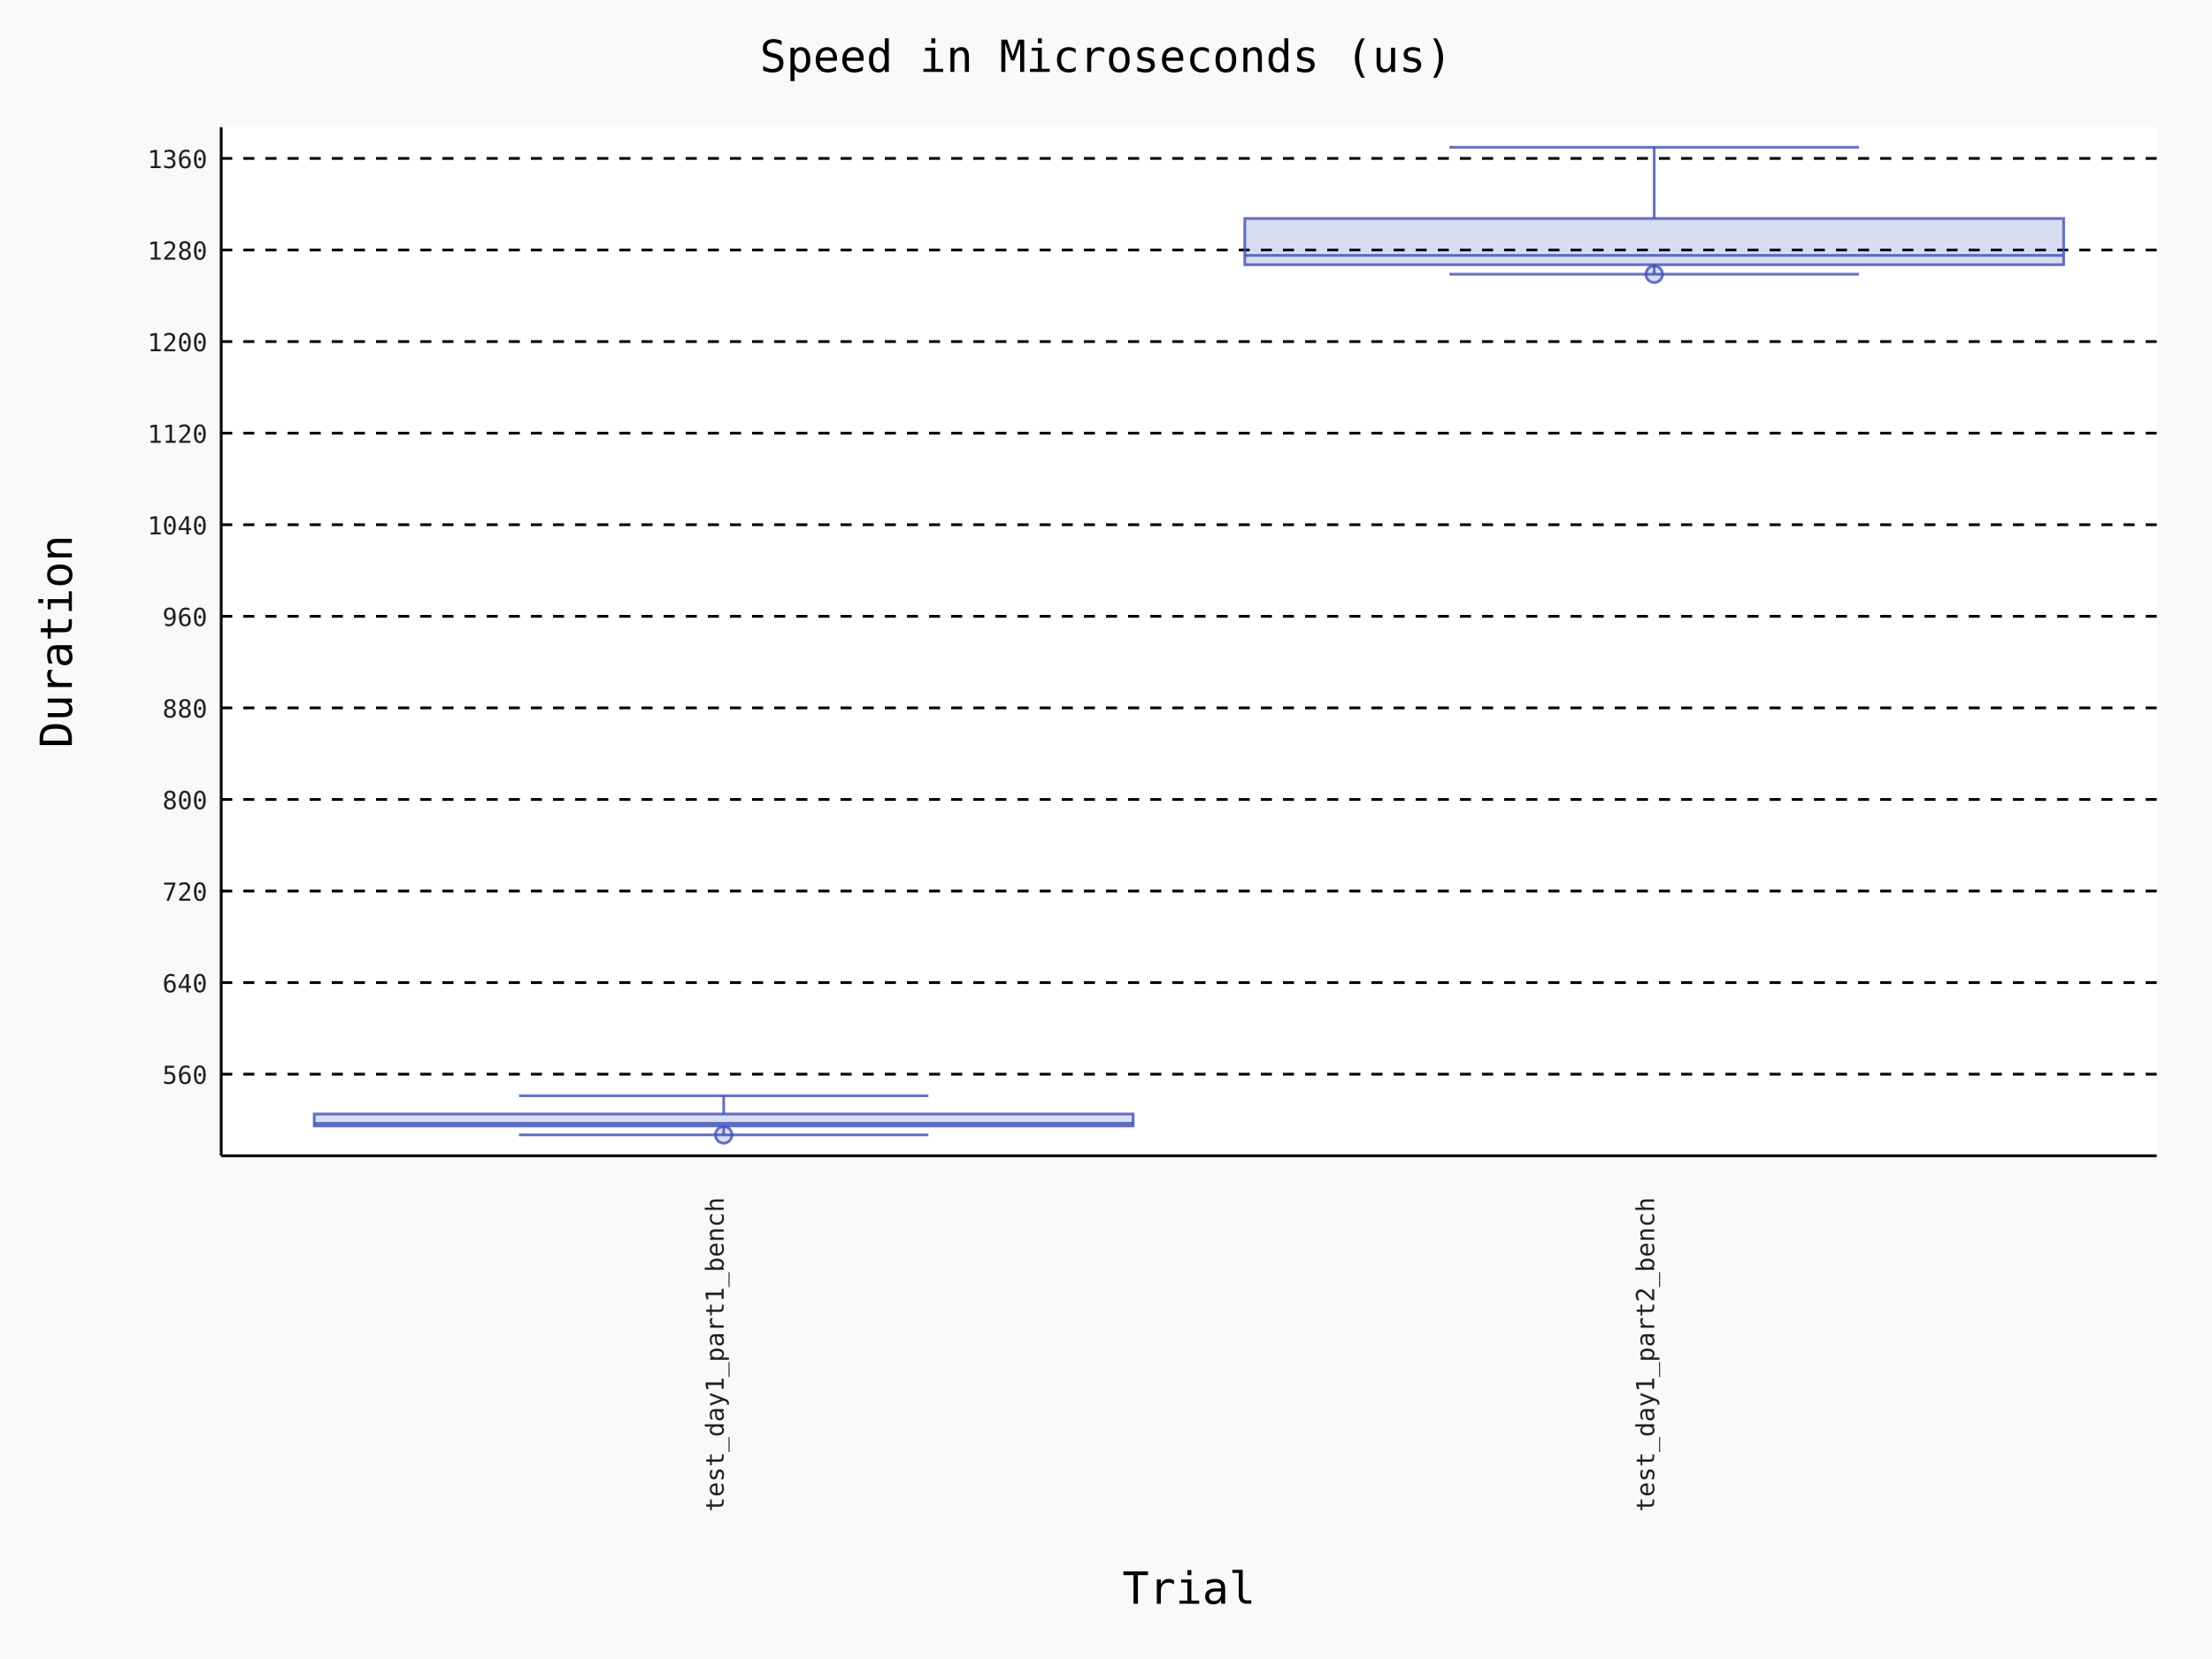
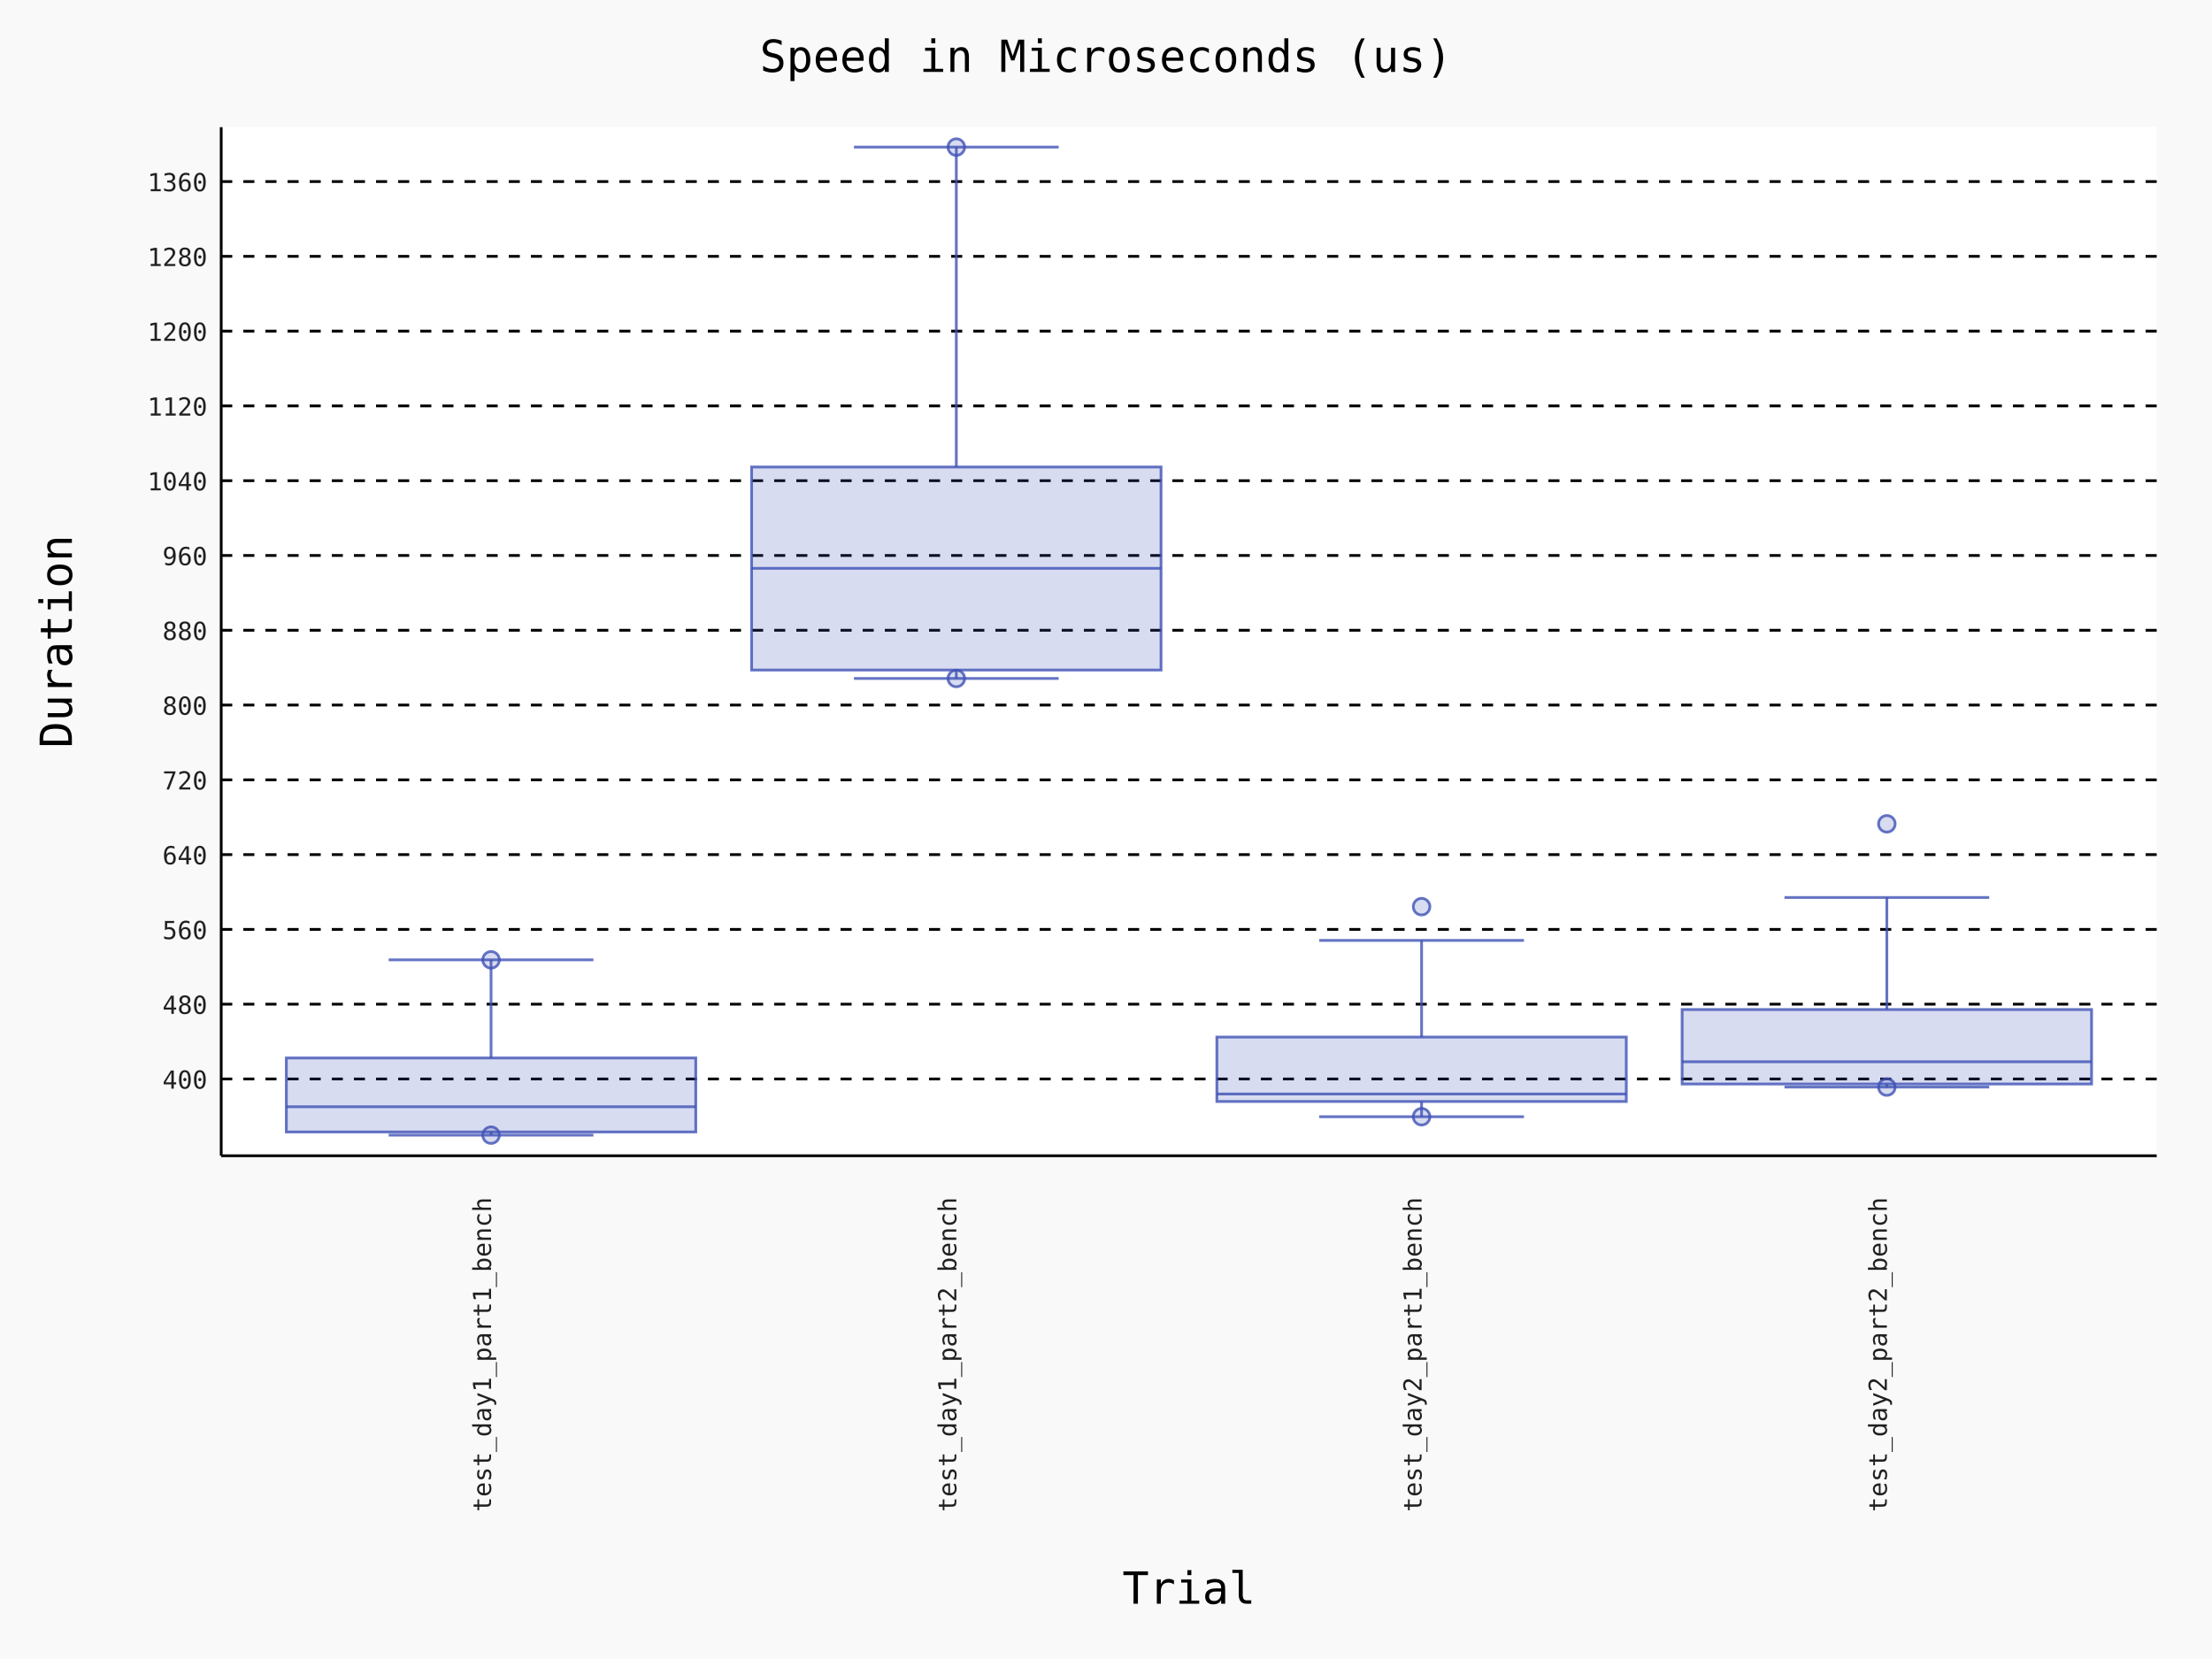
- <svg xmlns="http://www.w3.org/2000/svg" id="chart-239306d5-38d0-4eb5-bf10-eee0e76a0e64" class="pygal-chart" viewBox="0 0 800 600">
+ <svg xmlns="http://www.w3.org/2000/svg" id="chart-fa70d36a-a54f-44fd-bb4e-f0b0d0c75238" class="pygal-chart" viewBox="0 0 800 600">
  <defs>
-     <style type="text/css">#chart-239306d5-38d0-4eb5-bf10-eee0e76a0e64{-webkit-user-select:none;-webkit-font-smoothing:antialiased;font-family:Consolas,"Deja Vu Sans Mono","Bitstream Vera Sans Mono","Courier New",monospace}#chart-239306d5-38d0-4eb5-bf10-eee0e76a0e64 .title{font-family:Consolas,"Deja Vu Sans Mono","Bitstream Vera Sans Mono","Courier New",monospace;font-size:16px}#chart-239306d5-38d0-4eb5-bf10-eee0e76a0e64 .legends .legend text{font-family:Consolas,"Deja Vu Sans Mono","Bitstream Vera Sans Mono","Courier New",monospace;font-size:14px}#chart-239306d5-38d0-4eb5-bf10-eee0e76a0e64 .axis text{font-family:Consolas,"Deja Vu Sans Mono","Bitstream Vera Sans Mono","Courier New",monospace;font-size:10px}#chart-239306d5-38d0-4eb5-bf10-eee0e76a0e64 .axis text.major{font-family:Consolas,"Deja Vu Sans Mono","Bitstream Vera Sans Mono","Courier New",monospace;font-size:10px}#chart-239306d5-38d0-4eb5-bf10-eee0e76a0e64 .text-overlay text.value{font-family:Consolas,"Deja Vu Sans Mono","Bitstream Vera Sans Mono","Courier New",monospace;font-size:16px}#chart-239306d5-38d0-4eb5-bf10-eee0e76a0e64 .text-overlay text.label{font-family:Consolas,"Deja Vu Sans Mono","Bitstream Vera Sans Mono","Courier New",monospace;font-size:10px}#chart-239306d5-38d0-4eb5-bf10-eee0e76a0e64 .tooltip{font-family:Consolas,"Deja Vu Sans Mono","Bitstream Vera Sans Mono","Courier New",monospace;font-size:14px}#chart-239306d5-38d0-4eb5-bf10-eee0e76a0e64 text.no_data{font-family:Consolas,"Deja Vu Sans Mono","Bitstream Vera Sans Mono","Courier New",monospace;font-size:64px}
- #chart-239306d5-38d0-4eb5-bf10-eee0e76a0e64{background-color:rgba(249,249,249,1)}#chart-239306d5-38d0-4eb5-bf10-eee0e76a0e64 path,#chart-239306d5-38d0-4eb5-bf10-eee0e76a0e64 line,#chart-239306d5-38d0-4eb5-bf10-eee0e76a0e64 rect,#chart-239306d5-38d0-4eb5-bf10-eee0e76a0e64 circle{-webkit-transition:150ms;-moz-transition:150ms;transition:150ms}#chart-239306d5-38d0-4eb5-bf10-eee0e76a0e64 .graph &gt; .background{fill:rgba(249,249,249,1)}#chart-239306d5-38d0-4eb5-bf10-eee0e76a0e64 .plot &gt; .background{fill:rgba(255,255,255,1)}#chart-239306d5-38d0-4eb5-bf10-eee0e76a0e64 .graph{fill:rgba(0,0,0,.87)}#chart-239306d5-38d0-4eb5-bf10-eee0e76a0e64 text.no_data{fill:rgba(0,0,0,1)}#chart-239306d5-38d0-4eb5-bf10-eee0e76a0e64 .title{fill:rgba(0,0,0,1)}#chart-239306d5-38d0-4eb5-bf10-eee0e76a0e64 .legends .legend text{fill:rgba(0,0,0,.87)}#chart-239306d5-38d0-4eb5-bf10-eee0e76a0e64 .legends .legend:hover text{fill:rgba(0,0,0,1)}#chart-239306d5-38d0-4eb5-bf10-eee0e76a0e64 .axis .line{stroke:rgba(0,0,0,1)}#chart-239306d5-38d0-4eb5-bf10-eee0e76a0e64 .axis .guide.line{stroke:rgba(0,0,0,.54)}#chart-239306d5-38d0-4eb5-bf10-eee0e76a0e64 .axis .major.line{stroke:rgba(0,0,0,.87)}#chart-239306d5-38d0-4eb5-bf10-eee0e76a0e64 .axis text.major{fill:rgba(0,0,0,1)}#chart-239306d5-38d0-4eb5-bf10-eee0e76a0e64 .axis.y .guides:hover .guide.line,#chart-239306d5-38d0-4eb5-bf10-eee0e76a0e64 .line-graph .axis.x .guides:hover .guide.line,#chart-239306d5-38d0-4eb5-bf10-eee0e76a0e64 .stackedline-graph .axis.x .guides:hover .guide.line,#chart-239306d5-38d0-4eb5-bf10-eee0e76a0e64 .xy-graph .axis.x .guides:hover .guide.line{stroke:rgba(0,0,0,1)}#chart-239306d5-38d0-4eb5-bf10-eee0e76a0e64 .axis .guides:hover text{fill:rgba(0,0,0,1)}#chart-239306d5-38d0-4eb5-bf10-eee0e76a0e64 .reactive{fill-opacity:.7;stroke-opacity:.8;stroke-width:1}#chart-239306d5-38d0-4eb5-bf10-eee0e76a0e64 .ci{stroke:rgba(0,0,0,.87)}#chart-239306d5-38d0-4eb5-bf10-eee0e76a0e64 .reactive.active,#chart-239306d5-38d0-4eb5-bf10-eee0e76a0e64 .active .reactive{fill-opacity:.8;stroke-opacity:.9;stroke-width:4}#chart-239306d5-38d0-4eb5-bf10-eee0e76a0e64 .ci .reactive.active{stroke-width:1.5}#chart-239306d5-38d0-4eb5-bf10-eee0e76a0e64 .series text{fill:rgba(0,0,0,1)}#chart-239306d5-38d0-4eb5-bf10-eee0e76a0e64 .tooltip rect{fill:rgba(255,255,255,1);stroke:rgba(0,0,0,1);-webkit-transition:opacity 150ms;-moz-transition:opacity 150ms;transition:opacity 150ms}#chart-239306d5-38d0-4eb5-bf10-eee0e76a0e64 .tooltip .label{fill:rgba(0,0,0,.87)}#chart-239306d5-38d0-4eb5-bf10-eee0e76a0e64 .tooltip .label{fill:rgba(0,0,0,.87)}#chart-239306d5-38d0-4eb5-bf10-eee0e76a0e64 .tooltip .legend{font-size:.8em;fill:rgba(0,0,0,.54)}#chart-239306d5-38d0-4eb5-bf10-eee0e76a0e64 .tooltip .x_label{font-size:.6em;fill:rgba(0,0,0,1)}#chart-239306d5-38d0-4eb5-bf10-eee0e76a0e64 .tooltip .xlink{font-size:.5em;text-decoration:underline}#chart-239306d5-38d0-4eb5-bf10-eee0e76a0e64 .tooltip .value{font-size:1.5em}#chart-239306d5-38d0-4eb5-bf10-eee0e76a0e64 .bound{font-size:.5em}#chart-239306d5-38d0-4eb5-bf10-eee0e76a0e64 .max-value{font-size:.75em;fill:rgba(0,0,0,.54)}#chart-239306d5-38d0-4eb5-bf10-eee0e76a0e64 .map-element{fill:rgba(255,255,255,1);stroke:rgba(0,0,0,.54) !important}#chart-239306d5-38d0-4eb5-bf10-eee0e76a0e64 .map-element .reactive{fill-opacity:inherit;stroke-opacity:inherit}#chart-239306d5-38d0-4eb5-bf10-eee0e76a0e64 .color-0,#chart-239306d5-38d0-4eb5-bf10-eee0e76a0e64 .color-0 a:visited{stroke:#3F51B5;fill:#3F51B5}#chart-239306d5-38d0-4eb5-bf10-eee0e76a0e64 .color-1,#chart-239306d5-38d0-4eb5-bf10-eee0e76a0e64 .color-1 a:visited{stroke:#3F51B5;fill:#3F51B5}#chart-239306d5-38d0-4eb5-bf10-eee0e76a0e64 .text-overlay .color-0 text{fill:black}#chart-239306d5-38d0-4eb5-bf10-eee0e76a0e64 .text-overlay .color-1 text{fill:black}
- #chart-239306d5-38d0-4eb5-bf10-eee0e76a0e64 text.no_data{text-anchor:middle}#chart-239306d5-38d0-4eb5-bf10-eee0e76a0e64 .guide.line{fill:none}#chart-239306d5-38d0-4eb5-bf10-eee0e76a0e64 .centered{text-anchor:middle}#chart-239306d5-38d0-4eb5-bf10-eee0e76a0e64 .title{text-anchor:middle}#chart-239306d5-38d0-4eb5-bf10-eee0e76a0e64 .legends .legend text{fill-opacity:1}#chart-239306d5-38d0-4eb5-bf10-eee0e76a0e64 .axis.x text{text-anchor:middle}#chart-239306d5-38d0-4eb5-bf10-eee0e76a0e64 .axis.x:not(.web) text[transform]{text-anchor:start}#chart-239306d5-38d0-4eb5-bf10-eee0e76a0e64 .axis.x:not(.web) text[transform].backwards{text-anchor:end}#chart-239306d5-38d0-4eb5-bf10-eee0e76a0e64 .axis.y text{text-anchor:end}#chart-239306d5-38d0-4eb5-bf10-eee0e76a0e64 .axis.y text[transform].backwards{text-anchor:start}#chart-239306d5-38d0-4eb5-bf10-eee0e76a0e64 .axis.y2 text{text-anchor:start}#chart-239306d5-38d0-4eb5-bf10-eee0e76a0e64 .axis.y2 text[transform].backwards{text-anchor:end}#chart-239306d5-38d0-4eb5-bf10-eee0e76a0e64 .axis .guide.line{stroke-dasharray:4,4;stroke:black}#chart-239306d5-38d0-4eb5-bf10-eee0e76a0e64 .axis .major.guide.line{stroke-dasharray:6,6;stroke:black}#chart-239306d5-38d0-4eb5-bf10-eee0e76a0e64 .horizontal .axis.y .guide.line,#chart-239306d5-38d0-4eb5-bf10-eee0e76a0e64 .horizontal .axis.y2 .guide.line,#chart-239306d5-38d0-4eb5-bf10-eee0e76a0e64 .vertical .axis.x .guide.line{opacity:0}#chart-239306d5-38d0-4eb5-bf10-eee0e76a0e64 .horizontal .axis.always_show .guide.line,#chart-239306d5-38d0-4eb5-bf10-eee0e76a0e64 .vertical .axis.always_show .guide.line{opacity:1 !important}#chart-239306d5-38d0-4eb5-bf10-eee0e76a0e64 .axis.y .guides:hover .guide.line,#chart-239306d5-38d0-4eb5-bf10-eee0e76a0e64 .axis.y2 .guides:hover .guide.line,#chart-239306d5-38d0-4eb5-bf10-eee0e76a0e64 .axis.x .guides:hover .guide.line{opacity:1}#chart-239306d5-38d0-4eb5-bf10-eee0e76a0e64 .axis .guides:hover text{opacity:1}#chart-239306d5-38d0-4eb5-bf10-eee0e76a0e64 .nofill{fill:none}#chart-239306d5-38d0-4eb5-bf10-eee0e76a0e64 .subtle-fill{fill-opacity:.2}#chart-239306d5-38d0-4eb5-bf10-eee0e76a0e64 .dot{stroke-width:1px;fill-opacity:1;stroke-opacity:1}#chart-239306d5-38d0-4eb5-bf10-eee0e76a0e64 .dot.active{stroke-width:5px}#chart-239306d5-38d0-4eb5-bf10-eee0e76a0e64 .dot.negative{fill:transparent}#chart-239306d5-38d0-4eb5-bf10-eee0e76a0e64 text,#chart-239306d5-38d0-4eb5-bf10-eee0e76a0e64 tspan{stroke:none !important}#chart-239306d5-38d0-4eb5-bf10-eee0e76a0e64 .series text.active{opacity:1}#chart-239306d5-38d0-4eb5-bf10-eee0e76a0e64 .tooltip rect{fill-opacity:.95;stroke-width:.5}#chart-239306d5-38d0-4eb5-bf10-eee0e76a0e64 .tooltip text{fill-opacity:1}#chart-239306d5-38d0-4eb5-bf10-eee0e76a0e64 .showable{visibility:hidden}#chart-239306d5-38d0-4eb5-bf10-eee0e76a0e64 .showable.shown{visibility:visible}#chart-239306d5-38d0-4eb5-bf10-eee0e76a0e64 .gauge-background{fill:rgba(229,229,229,1);stroke:none}#chart-239306d5-38d0-4eb5-bf10-eee0e76a0e64 .bg-lines{stroke:rgba(249,249,249,1);stroke-width:2px}
+     <style type="text/css">#chart-fa70d36a-a54f-44fd-bb4e-f0b0d0c75238{-webkit-user-select:none;-webkit-font-smoothing:antialiased;font-family:Consolas,"Deja Vu Sans Mono","Bitstream Vera Sans Mono","Courier New",monospace}#chart-fa70d36a-a54f-44fd-bb4e-f0b0d0c75238 .title{font-family:Consolas,"Deja Vu Sans Mono","Bitstream Vera Sans Mono","Courier New",monospace;font-size:16px}#chart-fa70d36a-a54f-44fd-bb4e-f0b0d0c75238 .legends .legend text{font-family:Consolas,"Deja Vu Sans Mono","Bitstream Vera Sans Mono","Courier New",monospace;font-size:14px}#chart-fa70d36a-a54f-44fd-bb4e-f0b0d0c75238 .axis text{font-family:Consolas,"Deja Vu Sans Mono","Bitstream Vera Sans Mono","Courier New",monospace;font-size:10px}#chart-fa70d36a-a54f-44fd-bb4e-f0b0d0c75238 .axis text.major{font-family:Consolas,"Deja Vu Sans Mono","Bitstream Vera Sans Mono","Courier New",monospace;font-size:10px}#chart-fa70d36a-a54f-44fd-bb4e-f0b0d0c75238 .text-overlay text.value{font-family:Consolas,"Deja Vu Sans Mono","Bitstream Vera Sans Mono","Courier New",monospace;font-size:16px}#chart-fa70d36a-a54f-44fd-bb4e-f0b0d0c75238 .text-overlay text.label{font-family:Consolas,"Deja Vu Sans Mono","Bitstream Vera Sans Mono","Courier New",monospace;font-size:10px}#chart-fa70d36a-a54f-44fd-bb4e-f0b0d0c75238 .tooltip{font-family:Consolas,"Deja Vu Sans Mono","Bitstream Vera Sans Mono","Courier New",monospace;font-size:14px}#chart-fa70d36a-a54f-44fd-bb4e-f0b0d0c75238 text.no_data{font-family:Consolas,"Deja Vu Sans Mono","Bitstream Vera Sans Mono","Courier New",monospace;font-size:64px}
+ #chart-fa70d36a-a54f-44fd-bb4e-f0b0d0c75238{background-color:rgba(249,249,249,1)}#chart-fa70d36a-a54f-44fd-bb4e-f0b0d0c75238 path,#chart-fa70d36a-a54f-44fd-bb4e-f0b0d0c75238 line,#chart-fa70d36a-a54f-44fd-bb4e-f0b0d0c75238 rect,#chart-fa70d36a-a54f-44fd-bb4e-f0b0d0c75238 circle{-webkit-transition:150ms;-moz-transition:150ms;transition:150ms}#chart-fa70d36a-a54f-44fd-bb4e-f0b0d0c75238 .graph &gt; .background{fill:rgba(249,249,249,1)}#chart-fa70d36a-a54f-44fd-bb4e-f0b0d0c75238 .plot &gt; .background{fill:rgba(255,255,255,1)}#chart-fa70d36a-a54f-44fd-bb4e-f0b0d0c75238 .graph{fill:rgba(0,0,0,.87)}#chart-fa70d36a-a54f-44fd-bb4e-f0b0d0c75238 text.no_data{fill:rgba(0,0,0,1)}#chart-fa70d36a-a54f-44fd-bb4e-f0b0d0c75238 .title{fill:rgba(0,0,0,1)}#chart-fa70d36a-a54f-44fd-bb4e-f0b0d0c75238 .legends .legend text{fill:rgba(0,0,0,.87)}#chart-fa70d36a-a54f-44fd-bb4e-f0b0d0c75238 .legends .legend:hover text{fill:rgba(0,0,0,1)}#chart-fa70d36a-a54f-44fd-bb4e-f0b0d0c75238 .axis .line{stroke:rgba(0,0,0,1)}#chart-fa70d36a-a54f-44fd-bb4e-f0b0d0c75238 .axis .guide.line{stroke:rgba(0,0,0,.54)}#chart-fa70d36a-a54f-44fd-bb4e-f0b0d0c75238 .axis .major.line{stroke:rgba(0,0,0,.87)}#chart-fa70d36a-a54f-44fd-bb4e-f0b0d0c75238 .axis text.major{fill:rgba(0,0,0,1)}#chart-fa70d36a-a54f-44fd-bb4e-f0b0d0c75238 .axis.y .guides:hover .guide.line,#chart-fa70d36a-a54f-44fd-bb4e-f0b0d0c75238 .line-graph .axis.x .guides:hover .guide.line,#chart-fa70d36a-a54f-44fd-bb4e-f0b0d0c75238 .stackedline-graph .axis.x .guides:hover .guide.line,#chart-fa70d36a-a54f-44fd-bb4e-f0b0d0c75238 .xy-graph .axis.x .guides:hover .guide.line{stroke:rgba(0,0,0,1)}#chart-fa70d36a-a54f-44fd-bb4e-f0b0d0c75238 .axis .guides:hover text{fill:rgba(0,0,0,1)}#chart-fa70d36a-a54f-44fd-bb4e-f0b0d0c75238 .reactive{fill-opacity:.7;stroke-opacity:.8;stroke-width:1}#chart-fa70d36a-a54f-44fd-bb4e-f0b0d0c75238 .ci{stroke:rgba(0,0,0,.87)}#chart-fa70d36a-a54f-44fd-bb4e-f0b0d0c75238 .reactive.active,#chart-fa70d36a-a54f-44fd-bb4e-f0b0d0c75238 .active .reactive{fill-opacity:.8;stroke-opacity:.9;stroke-width:4}#chart-fa70d36a-a54f-44fd-bb4e-f0b0d0c75238 .ci .reactive.active{stroke-width:1.5}#chart-fa70d36a-a54f-44fd-bb4e-f0b0d0c75238 .series text{fill:rgba(0,0,0,1)}#chart-fa70d36a-a54f-44fd-bb4e-f0b0d0c75238 .tooltip rect{fill:rgba(255,255,255,1);stroke:rgba(0,0,0,1);-webkit-transition:opacity 150ms;-moz-transition:opacity 150ms;transition:opacity 150ms}#chart-fa70d36a-a54f-44fd-bb4e-f0b0d0c75238 .tooltip .label{fill:rgba(0,0,0,.87)}#chart-fa70d36a-a54f-44fd-bb4e-f0b0d0c75238 .tooltip .label{fill:rgba(0,0,0,.87)}#chart-fa70d36a-a54f-44fd-bb4e-f0b0d0c75238 .tooltip .legend{font-size:.8em;fill:rgba(0,0,0,.54)}#chart-fa70d36a-a54f-44fd-bb4e-f0b0d0c75238 .tooltip .x_label{font-size:.6em;fill:rgba(0,0,0,1)}#chart-fa70d36a-a54f-44fd-bb4e-f0b0d0c75238 .tooltip .xlink{font-size:.5em;text-decoration:underline}#chart-fa70d36a-a54f-44fd-bb4e-f0b0d0c75238 .tooltip .value{font-size:1.5em}#chart-fa70d36a-a54f-44fd-bb4e-f0b0d0c75238 .bound{font-size:.5em}#chart-fa70d36a-a54f-44fd-bb4e-f0b0d0c75238 .max-value{font-size:.75em;fill:rgba(0,0,0,.54)}#chart-fa70d36a-a54f-44fd-bb4e-f0b0d0c75238 .map-element{fill:rgba(255,255,255,1);stroke:rgba(0,0,0,.54) !important}#chart-fa70d36a-a54f-44fd-bb4e-f0b0d0c75238 .map-element .reactive{fill-opacity:inherit;stroke-opacity:inherit}#chart-fa70d36a-a54f-44fd-bb4e-f0b0d0c75238 .color-0,#chart-fa70d36a-a54f-44fd-bb4e-f0b0d0c75238 .color-0 a:visited{stroke:#3F51B5;fill:#3F51B5}#chart-fa70d36a-a54f-44fd-bb4e-f0b0d0c75238 .color-1,#chart-fa70d36a-a54f-44fd-bb4e-f0b0d0c75238 .color-1 a:visited{stroke:#3F51B5;fill:#3F51B5}#chart-fa70d36a-a54f-44fd-bb4e-f0b0d0c75238 .color-2,#chart-fa70d36a-a54f-44fd-bb4e-f0b0d0c75238 .color-2 a:visited{stroke:#3F51B5;fill:#3F51B5}#chart-fa70d36a-a54f-44fd-bb4e-f0b0d0c75238 .color-3,#chart-fa70d36a-a54f-44fd-bb4e-f0b0d0c75238 .color-3 a:visited{stroke:#3F51B5;fill:#3F51B5}#chart-fa70d36a-a54f-44fd-bb4e-f0b0d0c75238 .text-overlay .color-0 text{fill:black}#chart-fa70d36a-a54f-44fd-bb4e-f0b0d0c75238 .text-overlay .color-1 text{fill:black}#chart-fa70d36a-a54f-44fd-bb4e-f0b0d0c75238 .text-overlay .color-2 text{fill:black}#chart-fa70d36a-a54f-44fd-bb4e-f0b0d0c75238 .text-overlay .color-3 text{fill:black}
+ #chart-fa70d36a-a54f-44fd-bb4e-f0b0d0c75238 text.no_data{text-anchor:middle}#chart-fa70d36a-a54f-44fd-bb4e-f0b0d0c75238 .guide.line{fill:none}#chart-fa70d36a-a54f-44fd-bb4e-f0b0d0c75238 .centered{text-anchor:middle}#chart-fa70d36a-a54f-44fd-bb4e-f0b0d0c75238 .title{text-anchor:middle}#chart-fa70d36a-a54f-44fd-bb4e-f0b0d0c75238 .legends .legend text{fill-opacity:1}#chart-fa70d36a-a54f-44fd-bb4e-f0b0d0c75238 .axis.x text{text-anchor:middle}#chart-fa70d36a-a54f-44fd-bb4e-f0b0d0c75238 .axis.x:not(.web) text[transform]{text-anchor:start}#chart-fa70d36a-a54f-44fd-bb4e-f0b0d0c75238 .axis.x:not(.web) text[transform].backwards{text-anchor:end}#chart-fa70d36a-a54f-44fd-bb4e-f0b0d0c75238 .axis.y text{text-anchor:end}#chart-fa70d36a-a54f-44fd-bb4e-f0b0d0c75238 .axis.y text[transform].backwards{text-anchor:start}#chart-fa70d36a-a54f-44fd-bb4e-f0b0d0c75238 .axis.y2 text{text-anchor:start}#chart-fa70d36a-a54f-44fd-bb4e-f0b0d0c75238 .axis.y2 text[transform].backwards{text-anchor:end}#chart-fa70d36a-a54f-44fd-bb4e-f0b0d0c75238 .axis .guide.line{stroke-dasharray:4,4;stroke:black}#chart-fa70d36a-a54f-44fd-bb4e-f0b0d0c75238 .axis .major.guide.line{stroke-dasharray:6,6;stroke:black}#chart-fa70d36a-a54f-44fd-bb4e-f0b0d0c75238 .horizontal .axis.y .guide.line,#chart-fa70d36a-a54f-44fd-bb4e-f0b0d0c75238 .horizontal .axis.y2 .guide.line,#chart-fa70d36a-a54f-44fd-bb4e-f0b0d0c75238 .vertical .axis.x .guide.line{opacity:0}#chart-fa70d36a-a54f-44fd-bb4e-f0b0d0c75238 .horizontal .axis.always_show .guide.line,#chart-fa70d36a-a54f-44fd-bb4e-f0b0d0c75238 .vertical .axis.always_show .guide.line{opacity:1 !important}#chart-fa70d36a-a54f-44fd-bb4e-f0b0d0c75238 .axis.y .guides:hover .guide.line,#chart-fa70d36a-a54f-44fd-bb4e-f0b0d0c75238 .axis.y2 .guides:hover .guide.line,#chart-fa70d36a-a54f-44fd-bb4e-f0b0d0c75238 .axis.x .guides:hover .guide.line{opacity:1}#chart-fa70d36a-a54f-44fd-bb4e-f0b0d0c75238 .axis .guides:hover text{opacity:1}#chart-fa70d36a-a54f-44fd-bb4e-f0b0d0c75238 .nofill{fill:none}#chart-fa70d36a-a54f-44fd-bb4e-f0b0d0c75238 .subtle-fill{fill-opacity:.2}#chart-fa70d36a-a54f-44fd-bb4e-f0b0d0c75238 .dot{stroke-width:1px;fill-opacity:1;stroke-opacity:1}#chart-fa70d36a-a54f-44fd-bb4e-f0b0d0c75238 .dot.active{stroke-width:5px}#chart-fa70d36a-a54f-44fd-bb4e-f0b0d0c75238 .dot.negative{fill:transparent}#chart-fa70d36a-a54f-44fd-bb4e-f0b0d0c75238 text,#chart-fa70d36a-a54f-44fd-bb4e-f0b0d0c75238 tspan{stroke:none !important}#chart-fa70d36a-a54f-44fd-bb4e-f0b0d0c75238 .series text.active{opacity:1}#chart-fa70d36a-a54f-44fd-bb4e-f0b0d0c75238 .tooltip rect{fill-opacity:.95;stroke-width:.5}#chart-fa70d36a-a54f-44fd-bb4e-f0b0d0c75238 .tooltip text{fill-opacity:1}#chart-fa70d36a-a54f-44fd-bb4e-f0b0d0c75238 .showable{visibility:hidden}#chart-fa70d36a-a54f-44fd-bb4e-f0b0d0c75238 .showable.shown{visibility:visible}#chart-fa70d36a-a54f-44fd-bb4e-f0b0d0c75238 .gauge-background{fill:rgba(229,229,229,1);stroke:none}#chart-fa70d36a-a54f-44fd-bb4e-f0b0d0c75238 .bg-lines{stroke:rgba(249,249,249,1);stroke-width:2px}
.tooltip .value{font-size:1em !important}.axis text{font-size:9px !important}</style>
  </defs>
  <g class="graph custombox-graph vertical">
    <rect x="0" y="0" width="800" height="600" class="background" />
    <g transform="translate(80, 46)" class="plot">
      <rect x="0" y="0" width="700.0" height="372.0" class="background" />
      <g class="axis y always_show">
        <path d="M0 372 h700" class="line" />
        <g class="guides">
-           <path d="M0 342.49 h700" class="guide line" />
-           <text x="-5" y="345.99" class="">560</text>
+           <path d="M0 344.223 h700" class="guide line" />
+           <text x="-5" y="347.723" class="">400</text>
        </g>
        <g class="guides">
-           <path d="M0 309.371 h700" class="guide line" />
-           <text x="-5" y="312.871" class="">640</text>
+           <path d="M0 317.176 h700" class="guide line" />
+           <text x="-5" y="320.676" class="">480</text>
        </g>
        <g class="guides">
-           <path d="M0 276.251 h700" class="guide line" />
-           <text x="-5" y="279.751" class="">720</text>
+           <path d="M0 290.13 h700" class="guide line" />
+           <text x="-5" y="293.63" class="">560</text>
        </g>
        <g class="guides">
-           <path d="M0 243.131 h700" class="guide line" />
-           <text x="-5" y="246.631" class="">800</text>
+           <path d="M0 263.083 h700" class="guide line" />
+           <text x="-5" y="266.583" class="">640</text>
        </g>
        <g class="guides">
-           <path d="M0 210.012 h700" class="guide line" />
-           <text x="-5" y="213.512" class="">880</text>
+           <path d="M0 236.036 h700" class="guide line" />
+           <text x="-5" y="239.536" class="">720</text>
        </g>
        <g class="guides">
-           <path d="M0 176.892 h700" class="guide line" />
-           <text x="-5" y="180.392" class="">960</text>
+           <path d="M0 208.99 h700" class="guide line" />
+           <text x="-5" y="212.49" class="">800</text>
        </g>
        <g class="guides">
-           <path d="M0 143.772 h700" class="guide line" />
-           <text x="-5" y="147.272" class="">1040</text>
+           <path d="M0 181.943 h700" class="guide line" />
+           <text x="-5" y="185.443" class="">880</text>
        </g>
        <g class="guides">
-           <path d="M0 110.653 h700" class="guide line" />
-           <text x="-5" y="114.153" class="">1120</text>
+           <path d="M0 154.896 h700" class="guide line" />
+           <text x="-5" y="158.396" class="">960</text>
        </g>
        <g class="guides">
-           <path d="M0 77.533 h700" class="guide line" />
-           <text x="-5" y="81.033" class="">1200</text>
+           <path d="M0 127.85 h700" class="guide line" />
+           <text x="-5" y="131.35" class="">1040</text>
        </g>
        <g class="guides">
-           <path d="M0 44.413 h700" class="guide line" />
-           <text x="-5" y="47.913" class="">1280</text>
+           <path d="M0 100.803 h700" class="guide line" />
+           <text x="-5" y="104.303" class="">1120</text>
        </g>
        <g class="guides">
-           <path d="M0 11.294 h700" class="guide line" />
-           <text x="-5" y="14.794" class="">1360</text>
+           <path d="M0 73.756 h700" class="guide line" />
+           <text x="-5" y="77.256" class="">1200</text>
+         </g>
+         <g class="guides">
+           <path d="M0 46.71 h700" class="guide line" />
+           <text x="-5" y="50.21" class="">1280</text>
+         </g>
+         <g class="guides">
+           <path d="M0 19.663 h700" class="guide line" />
+           <text x="-5" y="23.163" class="">1360</text>
        </g>
      </g>
      <g class="axis x">
        <path d="M0 0 v372" class="line" />
        <g class="guides">
-           <path d="M181.731 0 v372" class="guide line" />
-           <text x="181.731" y="387.0" class="backwards" transform="rotate(270 181.7308 387)">test_day1_part1_bench</text>
+           <path d="M97.596 0 v372" class="guide line" />
+           <text x="97.596" y="387.0" class="backwards" transform="rotate(270 97.59615 387)">test_day1_part1_bench</text>
        </g>
        <g class="guides">
-           <path d="M518.269 0 v372" class="guide line" />
-           <text x="518.269" y="387.0" class="backwards" transform="rotate(270 518.2692 387)">test_day1_part2_bench</text>
+           <path d="M265.865 0 v372" class="guide line" />
+           <text x="265.865" y="387.0" class="backwards" transform="rotate(270 265.8654 387)">test_day1_part2_bench</text>
+         </g>
+         <g class="guides">
+           <path d="M434.135 0 v372" class="guide line" />
+           <text x="434.135" y="387.0" class="backwards" transform="rotate(270 434.1346 387)">test_day2_part1_bench</text>
+         </g>
+         <g class="guides">
+           <path d="M602.404 0 v372" class="guide line" />
+           <text x="602.404" y="387.0" class="backwards" transform="rotate(270 602.4038 387)">test_day2_part2_bench</text>
        </g>
      </g>
      <g class="series serie-0 color-0">
        <g class="boxes">
          <g class="box">
-             <path stroke-width="3" d="M107.692 364.452 L255.769 364.452" class="reactive tooltip-trigger" />
-             <path stroke-width="3" d="M33.654 360.271 L329.808 360.271" class="reactive tooltip-trigger" />
-             <path stroke-width="3" d="M107.692 350.293 L255.769 350.293" class="reactive tooltip-trigger" />
-             <path stroke-width="2" d="M181.731 364.452 L181.731 361.223" class="reactive tooltip-trigger" />
-             <path stroke-width="2" d="M181.731 350.293 L181.731 356.886" class="reactive tooltip-trigger" />
-             <rect x="33.654" y="356.886" height="4.337" width="296.154" class="subtle-fill reactive tooltip-trigger" />
-             <circle cx="181.731" cy="364.452" r="3" class="subtle-fill reactive tooltip-trigger" />
-             <circle cx="181.731" cy="-2189.952" r="3" class="subtle-fill reactive tooltip-trigger" />
+             <path stroke-width="3" d="M60.577 364.537 L134.615 364.537" class="reactive tooltip-trigger" />
+             <path stroke-width="3" d="M23.558 354.275 L171.635 354.275" class="reactive tooltip-trigger" />
+             <path stroke-width="3" d="M60.577 301.143 L134.615 301.143" class="reactive tooltip-trigger" />
+             <path stroke-width="2" d="M97.596 364.537 L97.596 363.387" class="reactive tooltip-trigger" />
+             <path stroke-width="2" d="M97.596 301.143 L97.596 336.627" class="reactive tooltip-trigger" />
+             <rect x="23.558" y="336.627" height="26.761" width="148.077" class="subtle-fill reactive tooltip-trigger" />
+             <circle cx="97.596" cy="364.537" r="3" class="subtle-fill reactive tooltip-trigger" />
+             <circle cx="97.596" cy="301.143" r="3" class="subtle-fill reactive tooltip-trigger" />
          </g>
        </g>
      </g>
      <g class="series serie-1 color-1">
        <g class="boxes">
          <g class="box">
-             <path stroke-width="3" d="M444.231 53.179 L592.308 53.179" class="reactive tooltip-trigger" />
-             <path stroke-width="3" d="M370.192 46.368 L666.346 46.368" class="reactive tooltip-trigger" />
-             <path stroke-width="3" d="M444.231 7.262 L592.308 7.262" class="reactive tooltip-trigger" />
-             <path stroke-width="2" d="M518.269 53.179 L518.269 49.742" class="reactive tooltip-trigger" />
-             <path stroke-width="2" d="M518.269 7.262 L518.269 33.016" class="reactive tooltip-trigger" />
-             <rect x="370.192" y="33.016" height="16.727" width="296.154" class="subtle-fill reactive tooltip-trigger" />
-             <circle cx="518.269" cy="53.179" r="3" class="subtle-fill reactive tooltip-trigger" />
-             <circle cx="518.269" cy="-3300.814" r="3" class="subtle-fill reactive tooltip-trigger" />
+             <path stroke-width="3" d="M228.846 199.376 L302.885 199.376" class="reactive tooltip-trigger" />
+             <path stroke-width="3" d="M191.827 159.547 L339.904 159.547" class="reactive tooltip-trigger" />
+             <path stroke-width="3" d="M228.846 7.2 L302.885 7.2" class="reactive tooltip-trigger" />
+             <path stroke-width="2" d="M265.865 199.376 L265.865 196.333" class="reactive tooltip-trigger" />
+             <path stroke-width="2" d="M265.865 7.2 L265.865 122.898" class="reactive tooltip-trigger" />
+             <rect x="191.827" y="122.898" height="73.435" width="148.077" class="subtle-fill reactive tooltip-trigger" />
+             <circle cx="265.865" cy="199.376" r="3" class="subtle-fill reactive tooltip-trigger" />
+             <circle cx="265.865" cy="7.2" r="3" class="subtle-fill reactive tooltip-trigger" />
+           </g>
+         </g>
+       </g>
+       <g class="series serie-2 color-2">
+         <g class="boxes">
+           <g class="box">
+             <path stroke-width="3" d="M397.115 357.876 L471.154 357.876" class="reactive tooltip-trigger" />
+             <path stroke-width="3" d="M360.096 349.66 L508.173 349.66" class="reactive tooltip-trigger" />
+             <path stroke-width="3" d="M397.115 294.111 L471.154 294.111" class="reactive tooltip-trigger" />
+             <path stroke-width="2" d="M434.135 357.876 L434.135 352.365" class="reactive tooltip-trigger" />
+             <path stroke-width="2" d="M434.135 294.111 L434.135 329.07" class="reactive tooltip-trigger" />
+             <rect x="360.096" y="329.07" height="23.295" width="148.077" class="subtle-fill reactive tooltip-trigger" />
+             <circle cx="434.135" cy="357.876" r="3" class="subtle-fill reactive tooltip-trigger" />
+             <circle cx="434.135" cy="281.905" r="3" class="subtle-fill reactive tooltip-trigger" />
+           </g>
+         </g>
+       </g>
+       <g class="series serie-3 color-3">
+         <g class="boxes">
+           <g class="box">
+             <path stroke-width="3" d="M565.385 347.158 L639.423 347.158" class="reactive tooltip-trigger" />
+             <path stroke-width="3" d="M528.365 337.996 L676.442 337.996" class="reactive tooltip-trigger" />
+             <path stroke-width="3" d="M565.385 278.592 L639.423 278.592" class="reactive tooltip-trigger" />
+             <path stroke-width="2" d="M602.404 347.158 L602.404 346.043" class="reactive tooltip-trigger" />
+             <path stroke-width="2" d="M602.404 278.592 L602.404 319.113" class="reactive tooltip-trigger" />
+             <rect x="528.365" y="319.113" height="26.929" width="148.077" class="subtle-fill reactive tooltip-trigger" />
+             <circle cx="602.404" cy="347.158" r="3" class="subtle-fill reactive tooltip-trigger" />
+             <circle cx="602.404" cy="251.95" r="3" class="subtle-fill reactive tooltip-trigger" />
          </g>
        </g>
      </g>
    </g>
    <g class="titles">
      <text x="400.0" y="26" class="title plot_title">Speed in Microseconds (us)</text>
      <text x="430.0" y="580.0" class="title">Trial</text>
      <text x="0" y="258.0" class="title" transform="rotate(-90 0 232)">Duration</text>
    </g>
    <g transform="translate(80, 46)" class="plot overlay">
      <g class="series serie-0 color-0" />
      <g class="series serie-1 color-1" />
+       <g class="series serie-2 color-2" />
+       <g class="series serie-3 color-3" />
    </g>
    <g transform="translate(80, 46)" class="plot text-overlay">
      <g class="series serie-0 color-0" />
      <g class="series serie-1 color-1" />
+       <g class="series serie-2 color-2" />
+       <g class="series serie-3 color-3" />
    </g>
    <g transform="translate(80, 46)" class="plot tooltip-overlay">
      <g transform="translate(0 0)" style="opacity: 0" class="tooltip">
        <rect rx="0" ry="0" width="0" height="0" class="tooltip-box" />
        <g class="text" />
      </g>
    </g>
  </g>
</svg>
